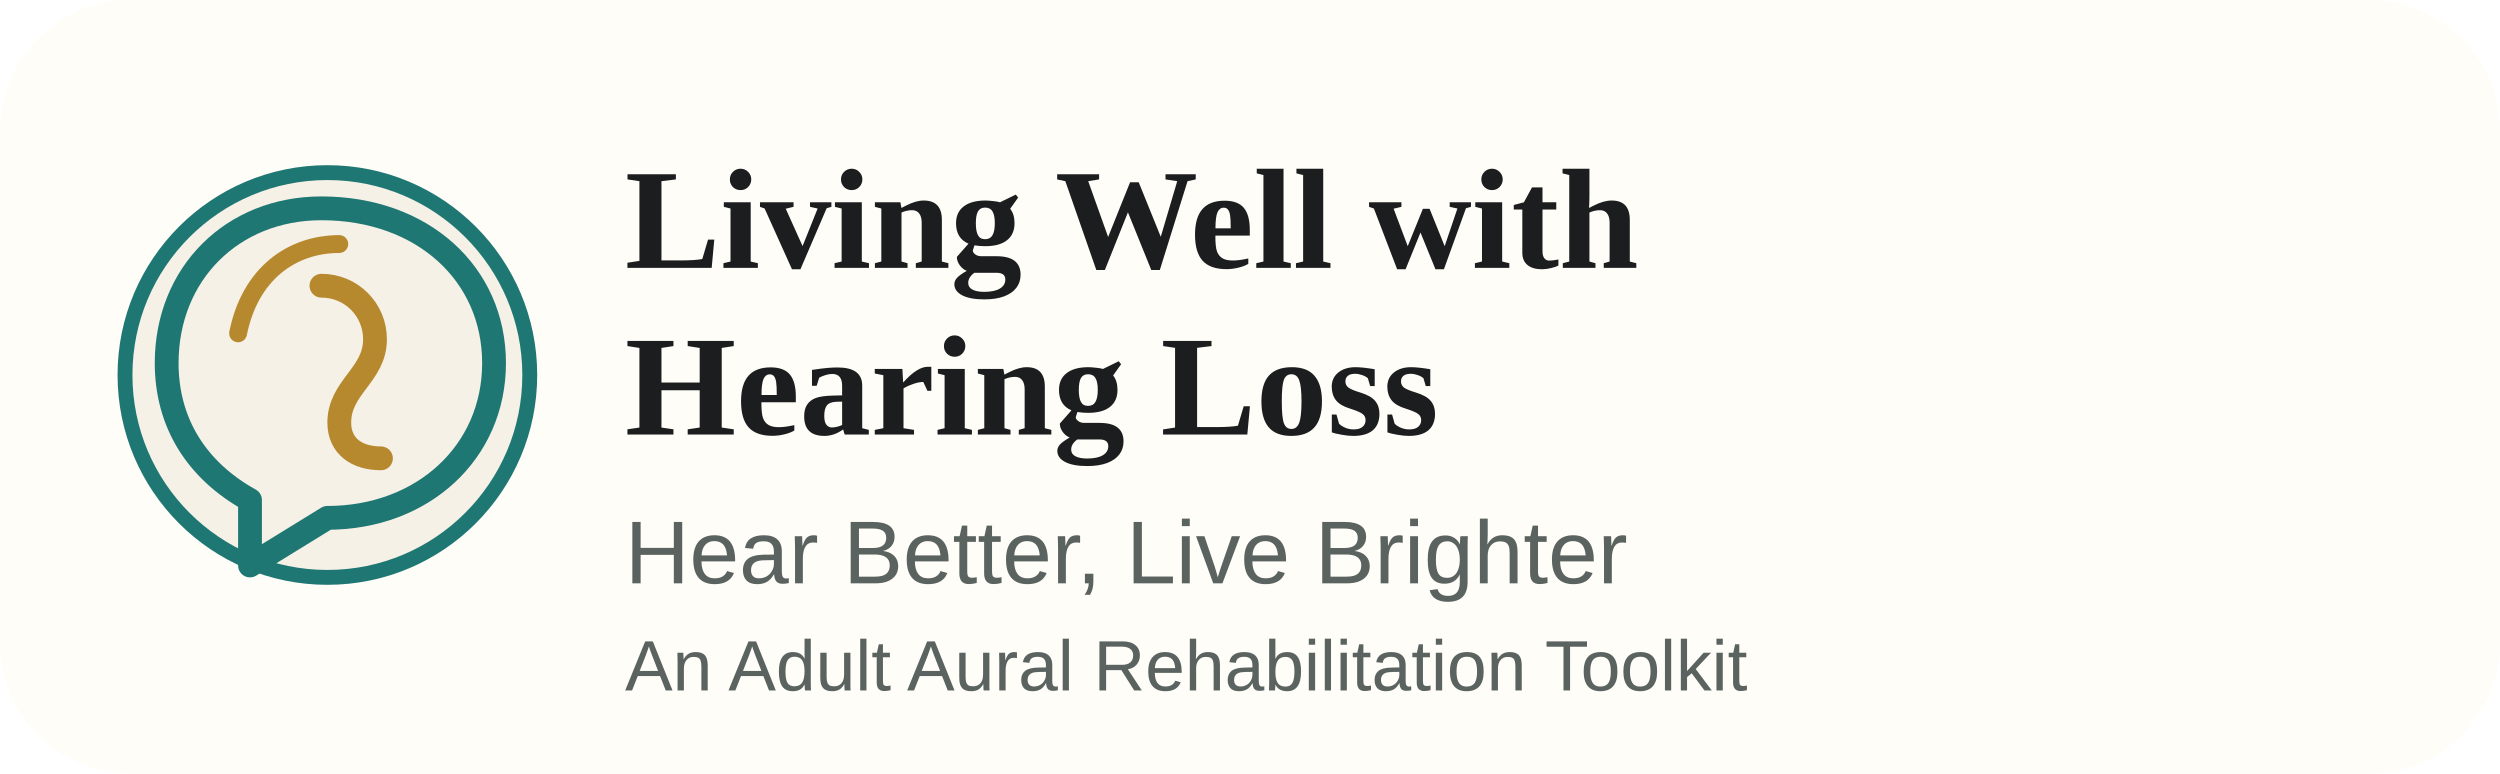
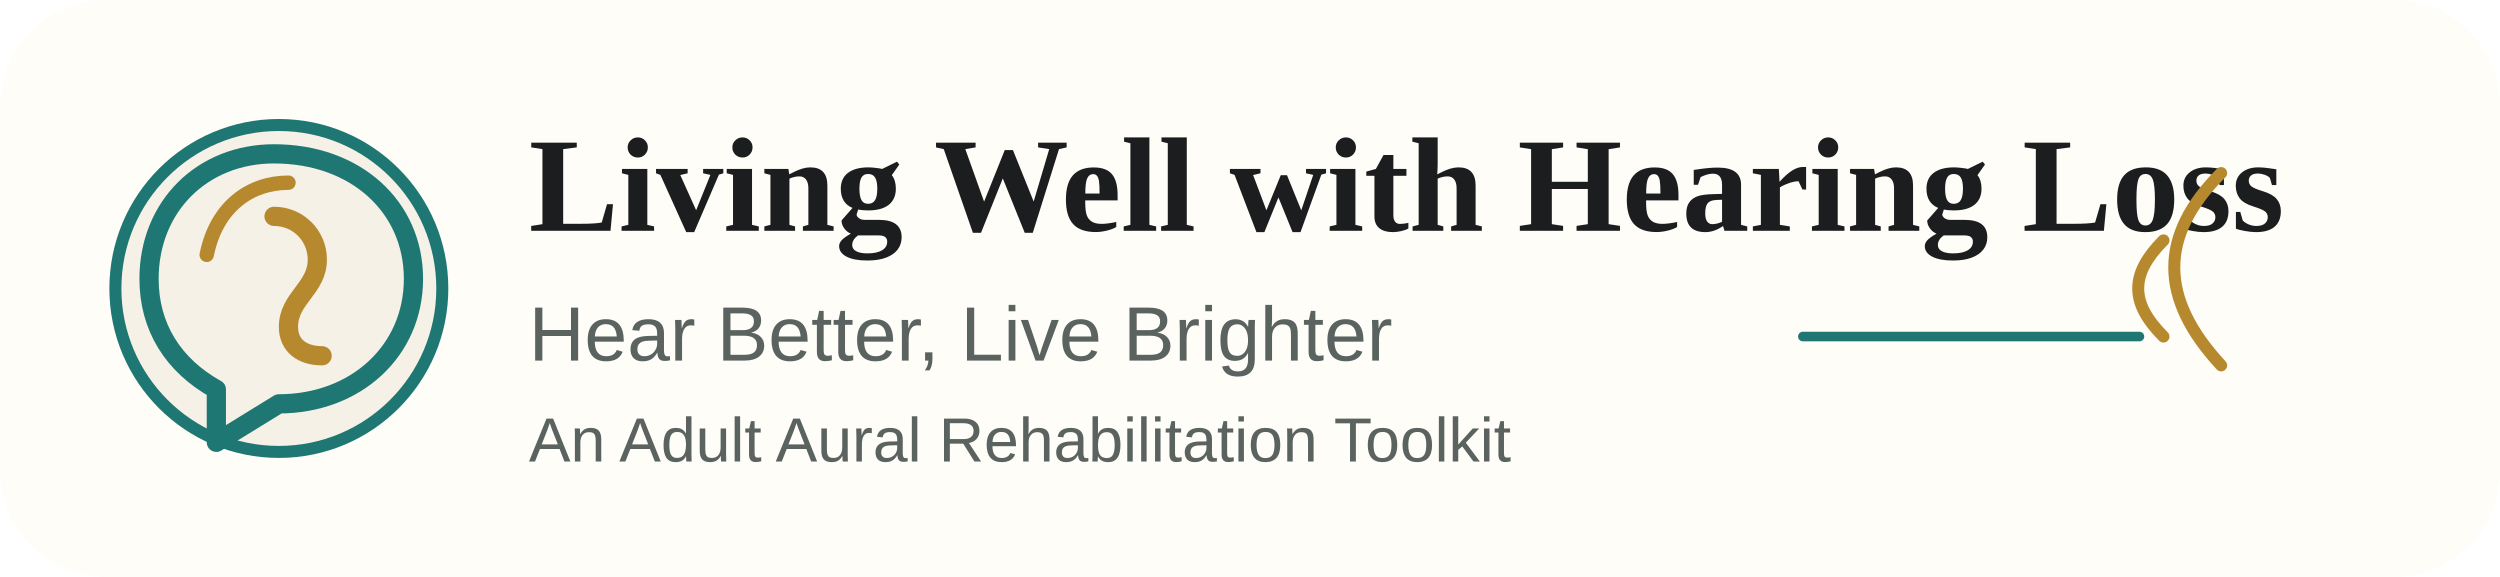
- <svg xmlns="http://www.w3.org/2000/svg" width="420" height="130" viewBox="0 0 420 130" role="img" aria-labelledby="title desc">
-   <rect width="420" height="130" rx="22" fill="#FFFDF8" />
-   <circle cx="55" cy="63" r="34" fill="#F6F1E7" stroke="#1F7773" stroke-width="2.5" />
-   <path d="M54 35c-15 0-26 11-26 26 0 10 5 18 14 23v11l13-8c16 0 28-11 28-26 0-15-12-26-29-26Z" fill="none" stroke="#1F7773" stroke-width="4" stroke-linecap="round" stroke-linejoin="round" />
-   <path d="M54 48c5 0 9 4 9 9 0 6-6 8-6 14 0 4 3 6 7 6" fill="none" stroke="#B7892F" stroke-width="4" stroke-linecap="round" />
-   <path d="M40 56c2-10 9-15 17-15" fill="none" stroke="#B7892F" stroke-width="3" stroke-linecap="round" />
-   <text x="105" y="45" font-family="Georgia, 'Times New Roman', serif" font-size="24" font-weight="700" fill="#1B1D1F">Living Well with</text>
-   <text x="105" y="73" font-family="Georgia, 'Times New Roman', serif" font-size="24" font-weight="700" fill="#1B1D1F">Hearing Loss</text>
-   <text x="105" y="98" font-family="Arial, sans-serif" font-size="15" fill="#5B6360">Hear Better, Live Brighter</text>
-   <text x="105" y="116" font-family="Arial, sans-serif" font-size="12" fill="#5B6360">An Adult Aural Rehabilitation Toolkit</text>
+ <svg xmlns="http://www.w3.org/2000/svg" width="520" height="120" viewBox="0 0 520 120" role="img" aria-labelledby="title desc">
+   <rect width="520" height="120" rx="22" fill="#FFFDF8" />
+   <circle cx="58" cy="60" r="34" fill="#F6F1E7" stroke="#1F7773" stroke-width="2.5" />
+   <path d="M57 32c-15 0-26 11-26 26 0 10 5 18 14 23v11l13-8c16 0 28-11 28-26 0-15-12-26-29-26Z" fill="none" stroke="#1F7773" stroke-width="4" stroke-linecap="round" stroke-linejoin="round" />
+   <path d="M57 45c5 0 9 4 9 9 0 6-6 8-6 14 0 4 3 6 7 6" fill="none" stroke="#B7892F" stroke-width="4" stroke-linecap="round" />
+   <path d="M43 53c2-10 9-15 17-15" fill="none" stroke="#B7892F" stroke-width="3" stroke-linecap="round" />
+   <text x="110" y="48" font-family="Georgia, 'Times New Roman', serif" font-size="28" font-weight="700" fill="#1B1D1F">Living Well with Hearing Loss</text>
+   <text x="110" y="75" font-family="Arial, sans-serif" font-size="16" fill="#5B6360">Hear Better, Live Brighter</text>
+   <text x="110" y="96" font-family="Arial, sans-serif" font-size="13" fill="#5B6360">An Adult Aural Rehabilitation Toolkit</text>
+   <path d="M375 70h70" stroke="#1F7773" stroke-width="2" stroke-linecap="round" />
+   <path d="M450 70c-7-7-7-13 0-20" stroke="#B7892F" stroke-width="2.5" fill="none" stroke-linecap="round" />
+   <path d="M462 76c-13-14-13-27 0-40" stroke="#B7892F" stroke-width="2.5" fill="none" stroke-linecap="round" />
</svg>
